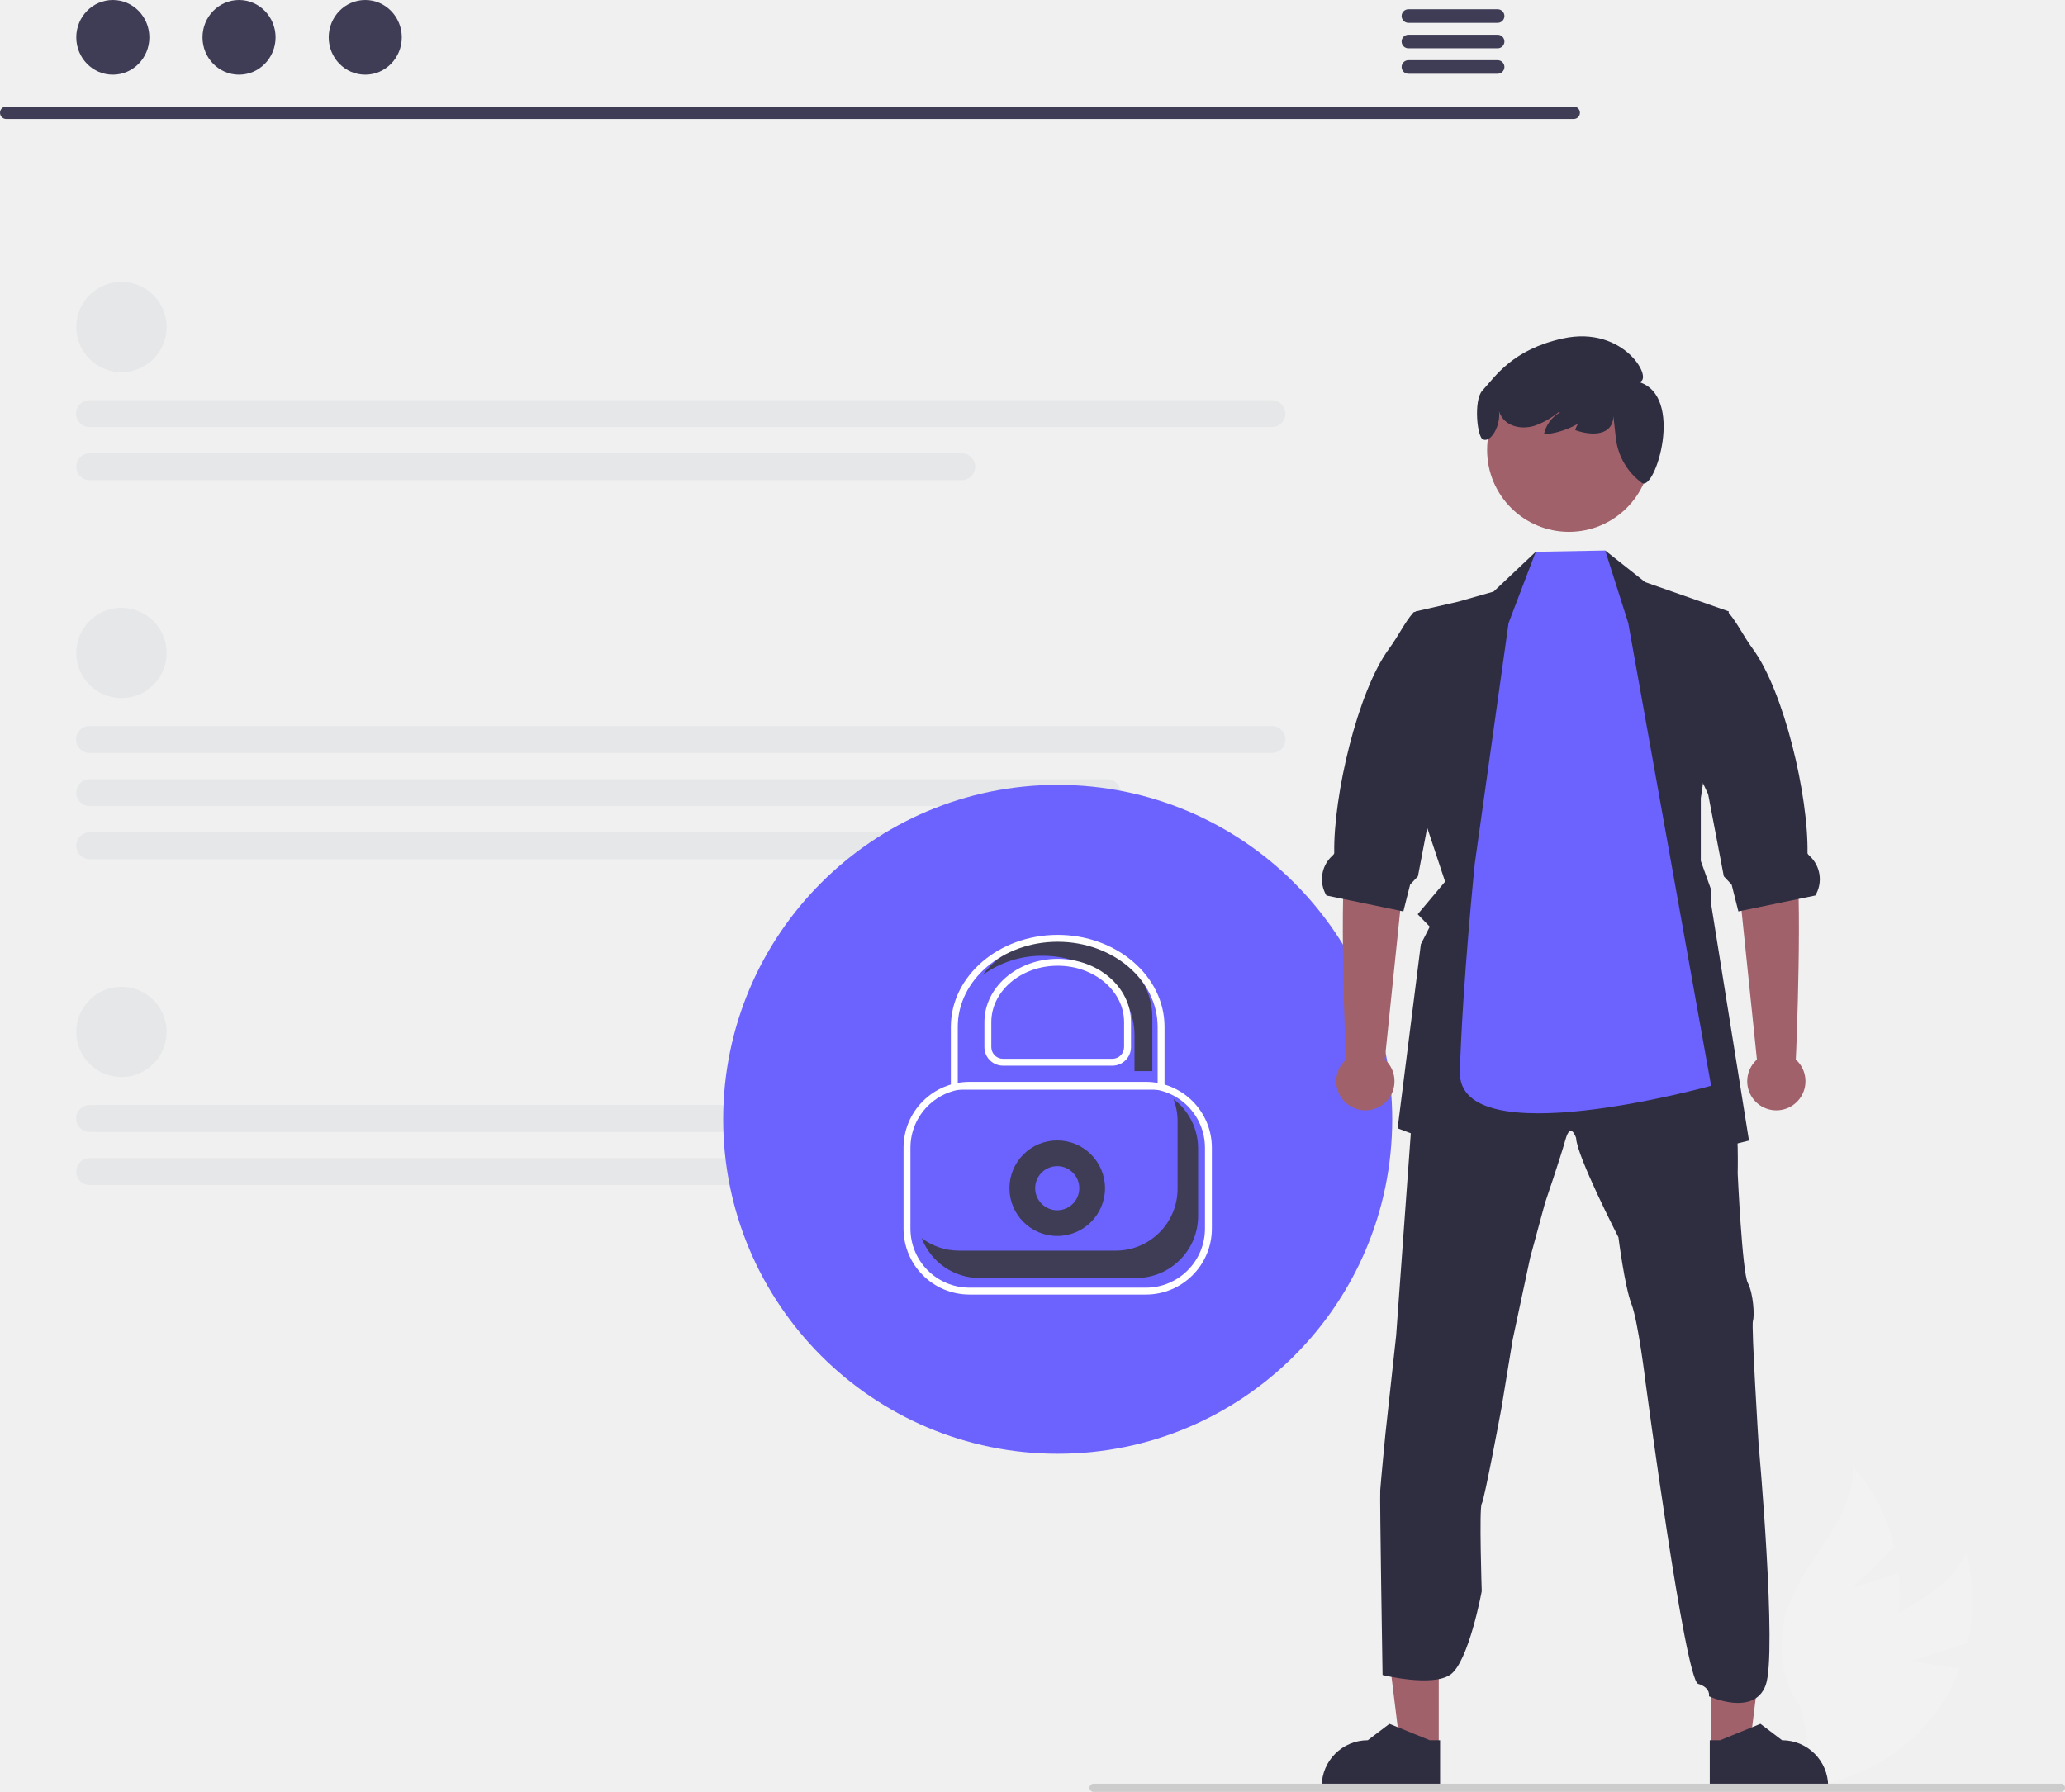
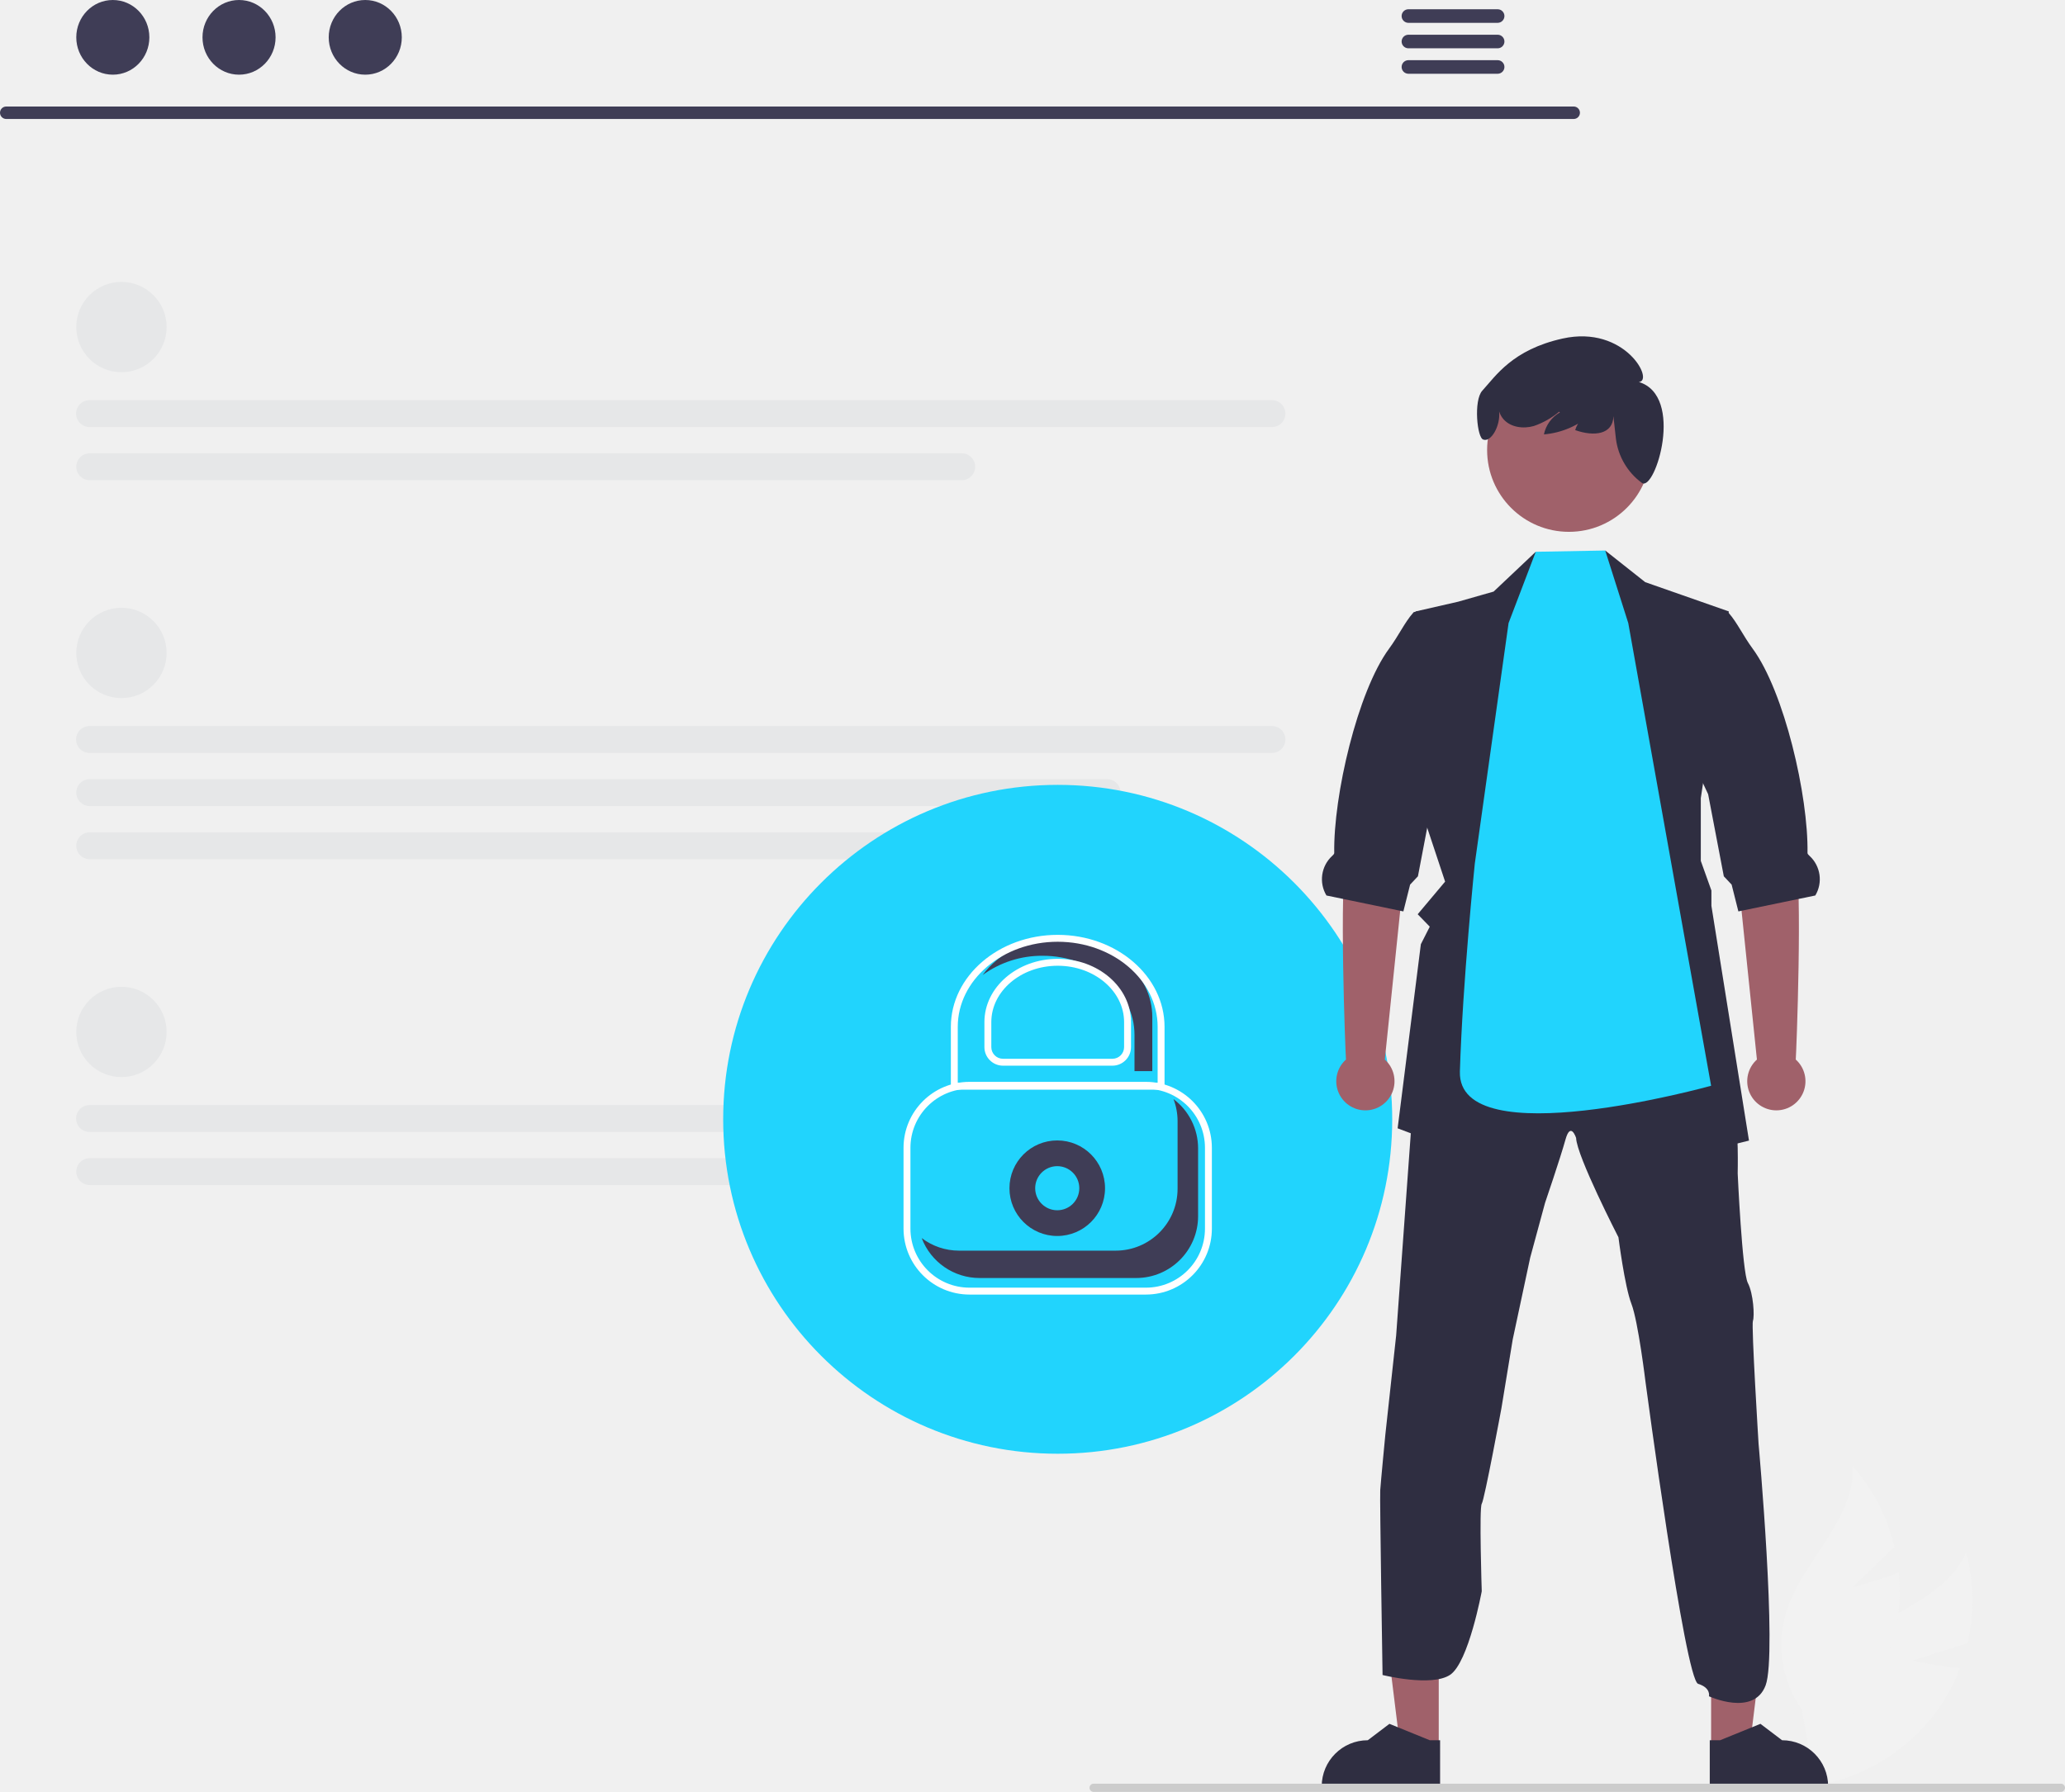
<svg xmlns="http://www.w3.org/2000/svg" data-name="Layer 1" width="598.383" height="519.366" viewBox="0 0 598.383 519.366">
  <path d="M854.374,671.404l16.119-5.113a54.561,54.561,0,0,0-.388-26.249c-6.476,14.399-25.475,17.926-36.3,29.419a32.819,32.819,0,0,0-8.395,27.179l-3.391,11.504a54.994,54.994,0,0,0,40.024-22.767,53.121,53.121,0,0,0,6.224-11.783C861.392,672.906,854.374,671.404,854.374,671.404Z" transform="translate(-300.3448 -190.0594)" fill="#f2f2f2" />
  <path d="M837.15,650.132l12.147-11.765A54.561,54.561,0,0,0,837.242,615.046c.625,15.775-14.806,27.406-19.369,42.52a32.819,32.819,0,0,0,4.607,28.071l2.095,11.809A54.994,54.994,0,0,0,850.245,659.218a53.121,53.121,0,0,0,.316-13.323C844.101,648.345,837.15,650.132,837.15,650.132Z" transform="translate(-300.3448 -190.0594)" fill="#f2f2f2" />
  <path d="M756.405,224.544H302.112a1.807,1.807,0,0,1,0-3.613H756.405a1.807,1.807,0,0,1,0,3.613Z" transform="translate(-300.3448 -190.0594)" fill="#3f3d56" />
  <ellipse cx="32.692" cy="10.823" rx="10.588" ry="10.823" fill="#3f3d56" />
  <ellipse cx="69.267" cy="10.823" rx="10.588" ry="10.823" fill="#3f3d56" />
  <ellipse cx="105.842" cy="10.823" rx="10.588" ry="10.823" fill="#3f3d56" />
  <path d="M734.384,192.742h-25.981a1.968,1.968,0,0,0,0,3.934h25.981a1.968,1.968,0,0,0,0-3.934Z" transform="translate(-300.3448 -190.0594)" fill="#3f3d56" />
  <path d="M734.384,200.126h-25.981a1.968,1.968,0,0,0,0,3.934h25.981a1.968,1.968,0,0,0,0-3.934Z" transform="translate(-300.3448 -190.0594)" fill="#3f3d56" />
  <path d="M734.384,207.501h-25.981a1.968,1.968,0,0,0,0,3.934h25.981a1.968,1.968,0,0,0,0-3.934Z" transform="translate(-300.3448 -190.0594)" fill="#3f3d56" />
  <circle cx="35.193" cy="94.795" r="13.089" fill="#e6e7e8" />
  <path d="M668.861,313.839H326.347a3.898,3.898,0,1,1,0-7.795h342.514a3.898,3.898,0,1,1,0,7.795Z" transform="translate(-300.3448 -190.0594)" fill="#e6e7e8" />
  <path d="M579.03,329.241H326.347a3.898,3.898,0,0,1,0-7.796H579.03a3.898,3.898,0,1,1,0,7.796Z" transform="translate(-300.3448 -190.0594)" fill="#e6e7e8" />
  <circle cx="35.193" cy="299.1" r="13.089" fill="#e6e7e8" />
  <path d="M668.861,518.144H326.347a3.898,3.898,0,1,1,0-7.795h342.514a4.359,4.359,0,0,1,4.114,4.198A3.849,3.849,0,0,1,668.861,518.144Z" transform="translate(-300.3448 -190.0594)" fill="#e6e7e8" />
  <path d="M579.03,533.546H326.347a3.898,3.898,0,0,1,0-7.796H579.03a3.898,3.898,0,1,1,0,7.796Z" transform="translate(-300.3448 -190.0594)" fill="#e6e7e8" />
  <circle cx="35.193" cy="189.247" r="13.089" fill="#e6e7e8" />
  <path d="M668.861,408.29H326.347a3.898,3.898,0,1,1,0-7.795h342.514a3.898,3.898,0,1,1,0,7.795Z" transform="translate(-300.3448 -190.0594)" fill="#e6e7e8" />
  <path d="M621.163,423.692H326.347a3.898,3.898,0,0,1,0-7.796H621.163a3.898,3.898,0,0,1,0,7.796Z" transform="translate(-300.3448 -190.0594)" fill="#e6e7e8" />
  <path d="M601.153,439.094H326.347a3.898,3.898,0,0,1,0-7.796H601.153a3.898,3.898,0,1,1,0,7.796Z" transform="translate(-300.3448 -190.0594)" fill="#e6e7e8" />
-   <circle cx="306.495" cy="324.421" r="96.934" fill="#6c63ff" />
+   <circle cx="306.495" cy="324.421" r="96.934" fill="#21d4fd" />
  <circle cx="306.361" cy="344.393" r="13.848" fill="#3f3d56" />
-   <circle cx="306.361" cy="344.393" r="6.391" fill="#6c63ff" />
+   <circle cx="306.361" cy="344.393" r="6.391" fill="#21d4fd" />
  <path d="M632.412,565.278h-51.144a19.123,19.123,0,0,1-19.102-19.101V522.728a19.123,19.123,0,0,1,19.102-19.102h51.144a19.123,19.123,0,0,1,19.101,19.102v23.449A19.122,19.122,0,0,1,632.412,565.278Zm-51.144-59.651a17.121,17.121,0,0,0-17.102,17.102v23.449A17.12,17.12,0,0,0,581.268,563.278h51.144a17.12,17.12,0,0,0,17.101-17.101V522.728a17.121,17.121,0,0,0-17.101-17.102Z" transform="translate(-300.3448 -190.0594)" fill="#fff" />
  <path d="M578.238,552.549h45.395a17.943,17.943,0,0,0,17.943-17.943V514.983a17.863,17.863,0,0,0-1.184-6.365,17.895,17.895,0,0,1,7.131,14.295v19.624a17.943,17.943,0,0,1-17.943,17.943H584.186a17.933,17.933,0,0,1-16.759-11.577A17.84,17.84,0,0,0,578.238,552.549Z" transform="translate(-300.3448 -190.0594)" fill="#3f3d56" />
  <polygon points="416.909 506.542 405.755 506.541 400.448 463.514 416.912 463.515 416.909 506.542" fill="#a0616a" />
  <path d="M717.647,708.238l-34.303-.001v-.434a13.352,13.352,0,0,1,13.352-13.351h.001l6.266-4.754,11.691,4.754,2.994 0Z" transform="translate(-300.3448 -190.0594)" fill="#2f2e41" />
  <polygon points="495.838 506.542 506.993 506.541 512.3 463.514 495.836 463.515 495.838 506.542" fill="#a0616a" />
  <path d="M795.79,708.238l34.303-.001v-.434a13.352,13.352,0,0,0-13.352-13.351h-.001l-6.266-4.754L798.784,694.452l-2.994 0Z" transform="translate(-300.3448 -190.0594)" fill="#2f2e41" />
  <path d="M700.302,621.955c.165-2.455,1.475-16.033,1.475-16.033l3.138-28.795,5.53-76.328.361-4.997,28.967-5.561,19.798-9.491,23.531,7.522,18.323,6.871s.031,2.941.173,6.495c.188,4.651.518,10.354,1.302,11.836,1.31,2.62.98,16.684.98,16.684s1.302,28.614,2.941,31.752,1.969,9.671,1.475,10.981,1.639,35.674,1.639,35.674,5.476,60.811,2.04,69.98-16.418,3.163-16.418,3.163.627-2.447-3.138-3.6-15.233-87.38-15.233-87.38-2.133-17.68-4.094-22.747-3.765-19.304-3.765-19.304-12.111-23.563-12.268-28.802c0,0-1.584-4.902-3.083.494s-5.914,18.323-5.914,18.323l-4.306,15.876L738.69,578.289l-3.279,19.97s-4.91,26.504-5.695,27.649,0,25.359,0,25.359-3.796,20.621-9.162,24.222-19.58.057-19.58.057S700.137,624.411,700.302,621.955Z" transform="translate(-300.3448 -190.0594)" fill="#2f2e41" />
  <polygon points="412.315 236.13 418.755 255.528 410.809 264.987 414.308 268.588 411.727 273.678 404.997 327.032 441.894 341.025 454.319 325.447 464.116 341.025 506.81 330.593 495.922 262.556 495.922 258.108 492.848 249.519 492.848 231.337 500.966 177.215 476.736 168.728 465.151 159.559 461.402 172.454 445.44 169.615 445.024 159.927 432.811 171.466 422.527 174.399 410.213 177.215 408.644 181.137 411.781 180.353 411.272 231.377 412.315 236.13" fill="#2f2e41" />
  <path d="M701.631,497.164l6.197-59.982,1.636-24.687L692.119,409.359s.687,17.652-1.585,27.611c-2.242,9.828-.297,58.877-.159,60.188a8.439,8.439,0,1,0,11.256.005Z" transform="translate(-300.3448 -190.0594)" fill="#a0616a" />
  <path d="M684.713,449.611l4.824.996,16.55,3.428.918.188,1.953-7.765,2.267-2.416,4.314-22.606.227-1.177,6.518-13.931,4.51-41.87-16.77,3.012c-.086.086-.165.18-.243.275-2.408,2.73-4.126,6.526-6.934,10.346-9.138,12.432-16.15,42.639-15.875,59.189.008.267-.267.557-.596.855A9.18,9.18,0,0,0,684.713,449.611Z" transform="translate(-300.3448 -190.0594)" fill="#2f2e41" />
  <path d="M809.453,497.164l-6.197-59.982-1.636-24.687,17.345-3.136s-.687,17.652,1.585,27.611c2.242,9.828.297,58.877.159,60.188a8.439,8.439,0,1,1-11.256.005Z" transform="translate(-300.3448 -190.0594)" fill="#a0616a" />
  <path d="M826.372,449.611l-4.824.996-16.55,3.428-.918.188-1.953-7.765-2.267-2.416L795.545,421.436l-.227-1.177-6.518-13.931,1.49-41.87,10.77,3.012c.086.086.165.18.243.275,2.408,2.73,4.126,6.526,6.934,10.346,9.138,12.432,16.15,42.639,15.875,59.189-.008.267.267.557.596.855A9.18,9.18,0,0,1,826.372,449.611Z" transform="translate(-300.3448 -190.0594)" fill="#2f2e41" />
-   <path d="M737.489,370.654l7.88-20.667,20.127-.369,6.679,21.036,24.006,134.104s-73.544,20.481-72.798-4.138c.784-25.885,4.323-60.268,4.323-60.268Z" transform="translate(-300.3448 -190.0594)" fill="#6c63ff" />
+   <path d="M737.489,370.654l7.88-20.667,20.127-.369,6.679,21.036,24.006,134.104s-73.544,20.481-72.798-4.138c.784-25.885,4.323-60.268,4.323-60.268Z" transform="translate(-300.3448 -190.0594)" fill="#21d4fd" />
  <circle cx="454.637" cy="130.437" r="23.71" fill="#a0616a" />
  <path d="M729.874,303.296c3.86-4.201,8.688-11.892,23.312-15.121,18.07-3.991,26.609,12.334,22.052,12.601,13.325,4.035,4.765,31.611.945,29.298A1.125,1.125,0,0,1,776.089,330,18.77,18.77,0,0,1,768.592,317.193l-.725-6.525c-.104,5.309-5.53,6.012-11.074,4.056a6.955,6.955,0,0,1,4.914-4.838,23.786,23.786,0,0,1-13.971,6.079,9.511,9.511,0,0,1,4.625-6.364l-.219-.215a22.85,22.85,0,0,1-7.33,4.15c-3.056.876-6.718.402-8.812-1.99a6.5,6.5,0,0,1-1.252-2.254c.453,4.205-2.368,9.004-4.558,8.18C728.367,317.118,727.304,306.093,729.874,303.296Z" transform="translate(-300.3448 -190.0594)" fill="#2f2e41" />
  <path d="M898.727,708.235a1.186,1.186,0,0,1-1.19,1.19h-280.29a1.19,1.19,0,0,1,0-2.38h280.29A1.187,1.187,0,0,1,898.727,708.235Z" transform="translate(-300.3448 -190.0594)" fill="#ccc" />
  <path d="M607.627,461.922c-9.481,0-17.815,4.292-22.533,10.735a29.121,29.121,0,0,1,17.373-5.574c14.682,0,26.626,10.284,26.626,22.925v10.508h5.16v-15.668C634.253,472.206,622.308,461.922,607.627,461.922Z" transform="translate(-300.3448 -190.0594)" fill="#3f3d56" />
  <path d="M637.798,505.893h-61.918V487.675c0-14.698,13.888-26.656,30.959-26.656s30.959,11.958,30.959,26.656Zm-59.918-2h57.918V487.675c0-13.596-12.991-24.656-28.959-24.656s-28.959,11.061-28.959,24.656Z" transform="translate(-300.3448 -190.0594)" fill="#fff" />
  <path d="M622.697,498.938H590.982a5.388,5.388,0,0,1-5.381-5.382v-7.25c0-10.108,9.528-18.332,21.239-18.332s21.239,8.224,21.239,18.332v7.25A5.388,5.388,0,0,1,622.697,498.938Zm-15.857-28.964c-10.608,0-19.239,7.326-19.239,16.332v7.25a3.385,3.385,0,0,0,3.381,3.382h31.715a3.385,3.385,0,0,0,3.381-3.382v-7.25C626.078,477.3,617.448,469.974,606.839,469.974Z" transform="translate(-300.3448 -190.0594)" fill="#fff" />
</svg>
